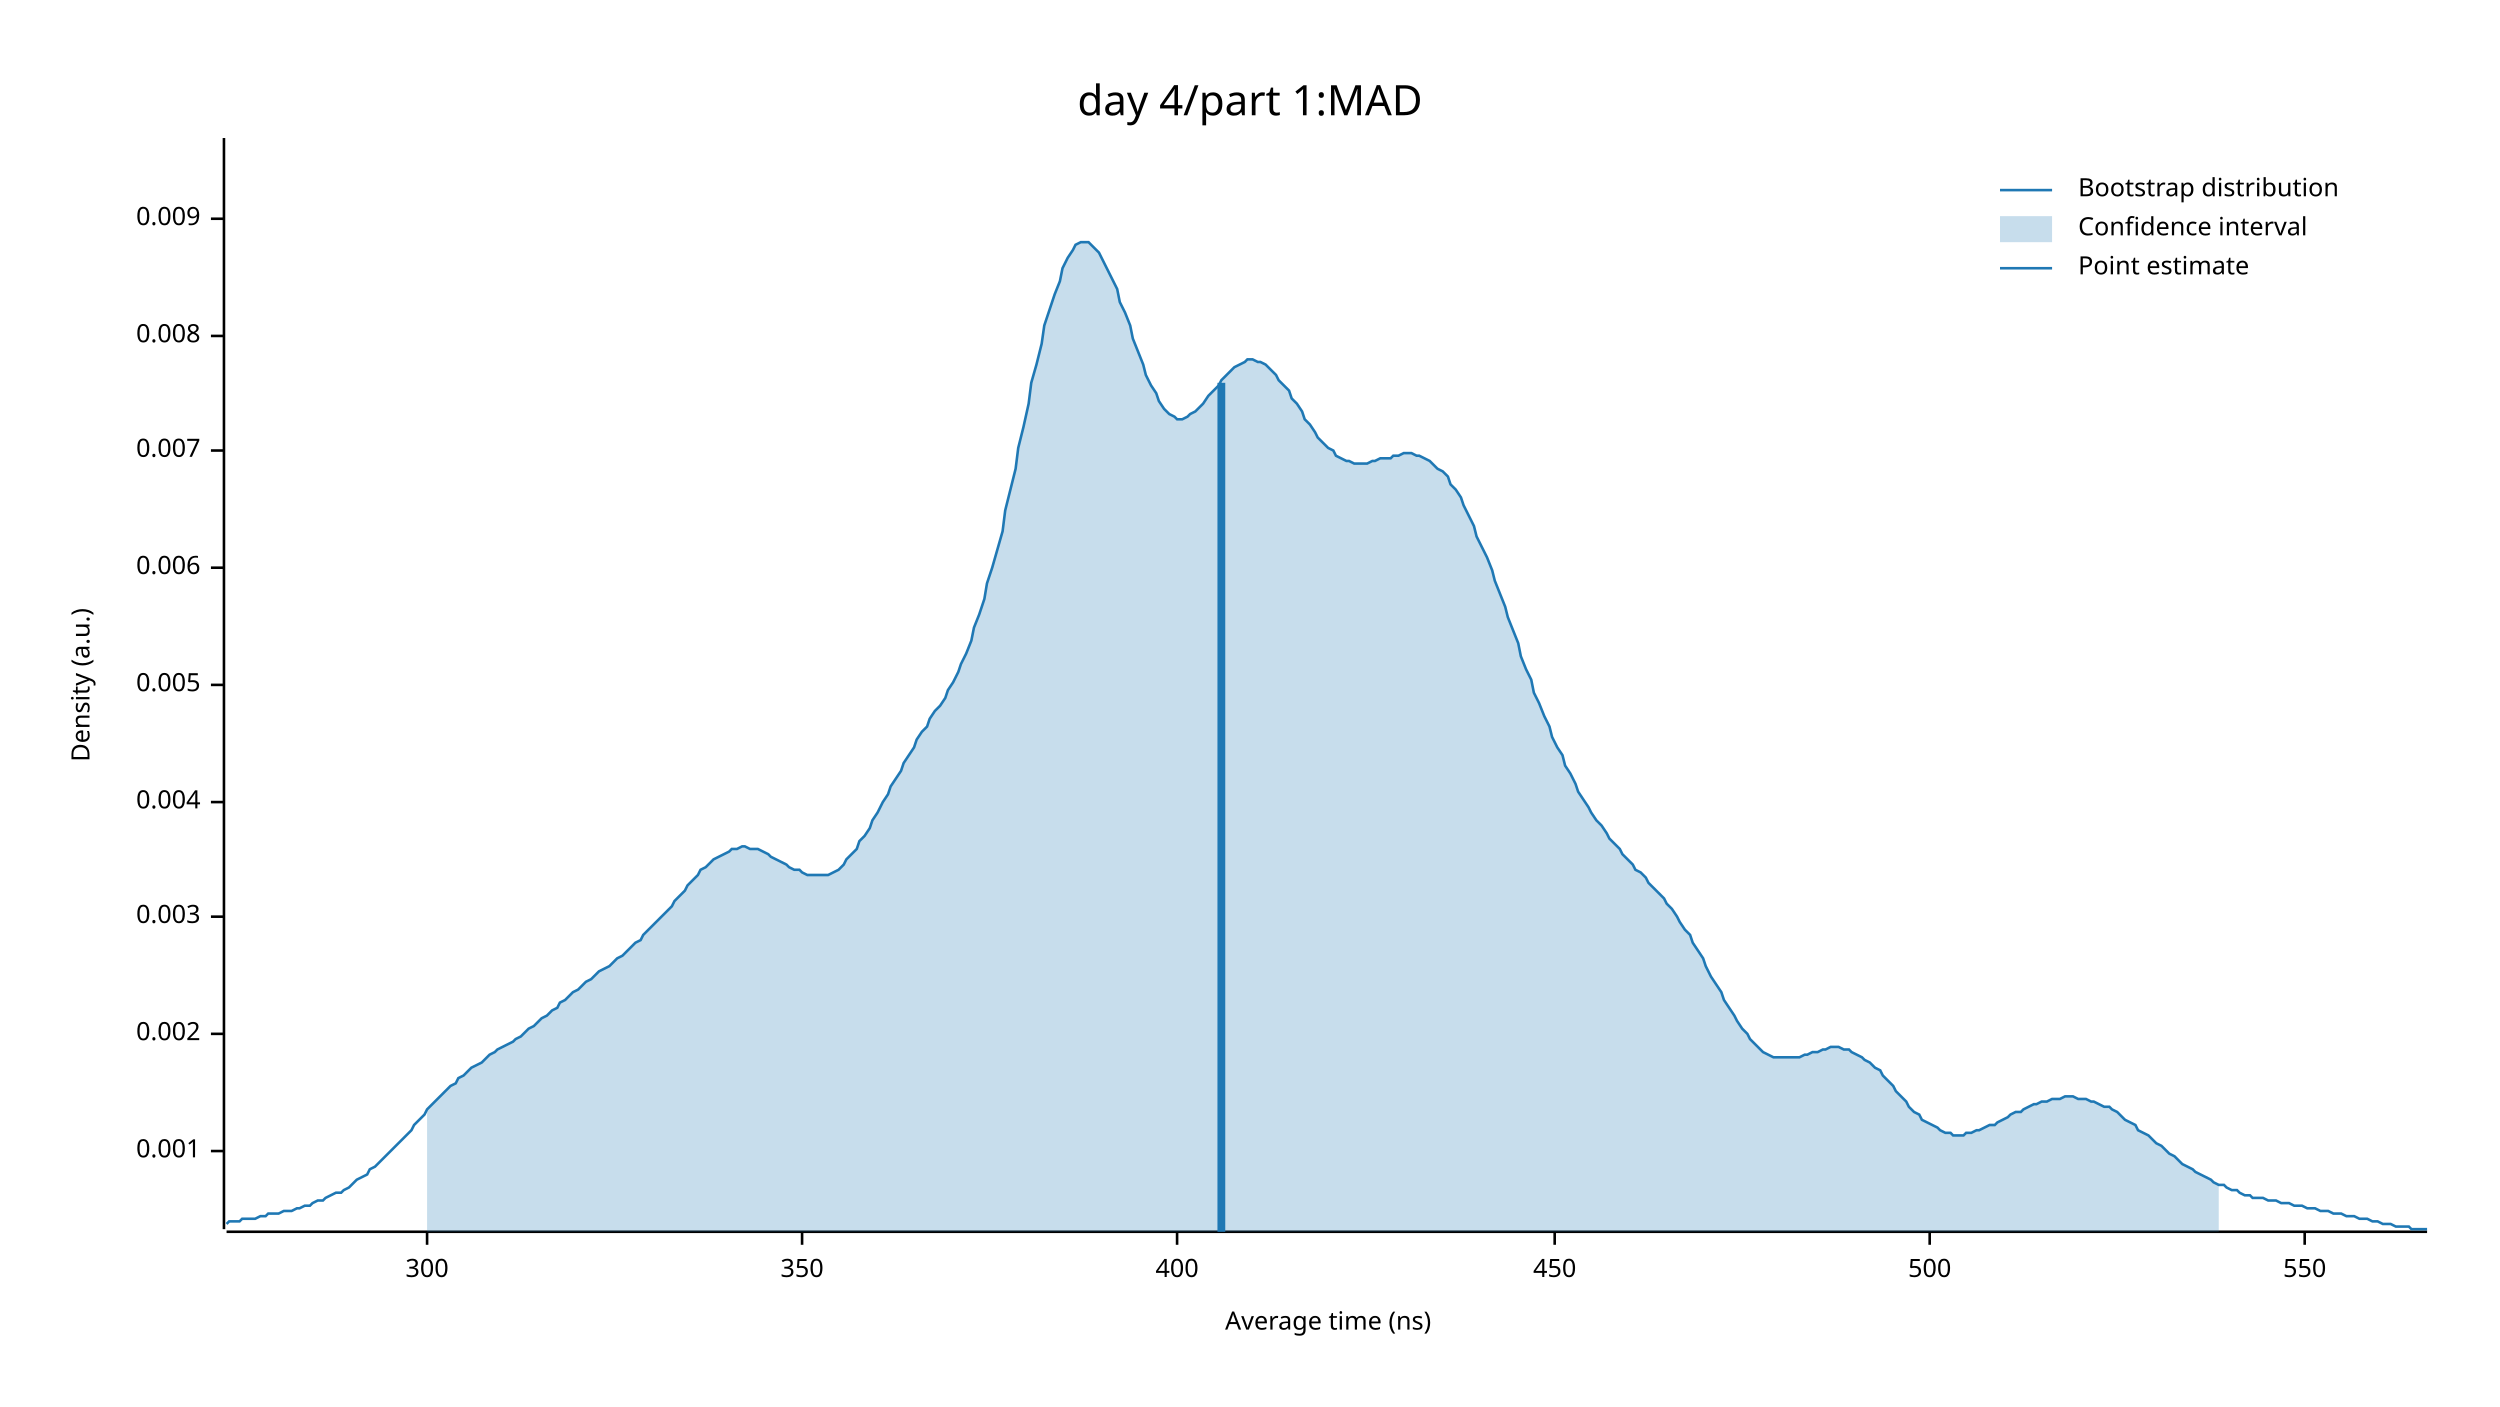
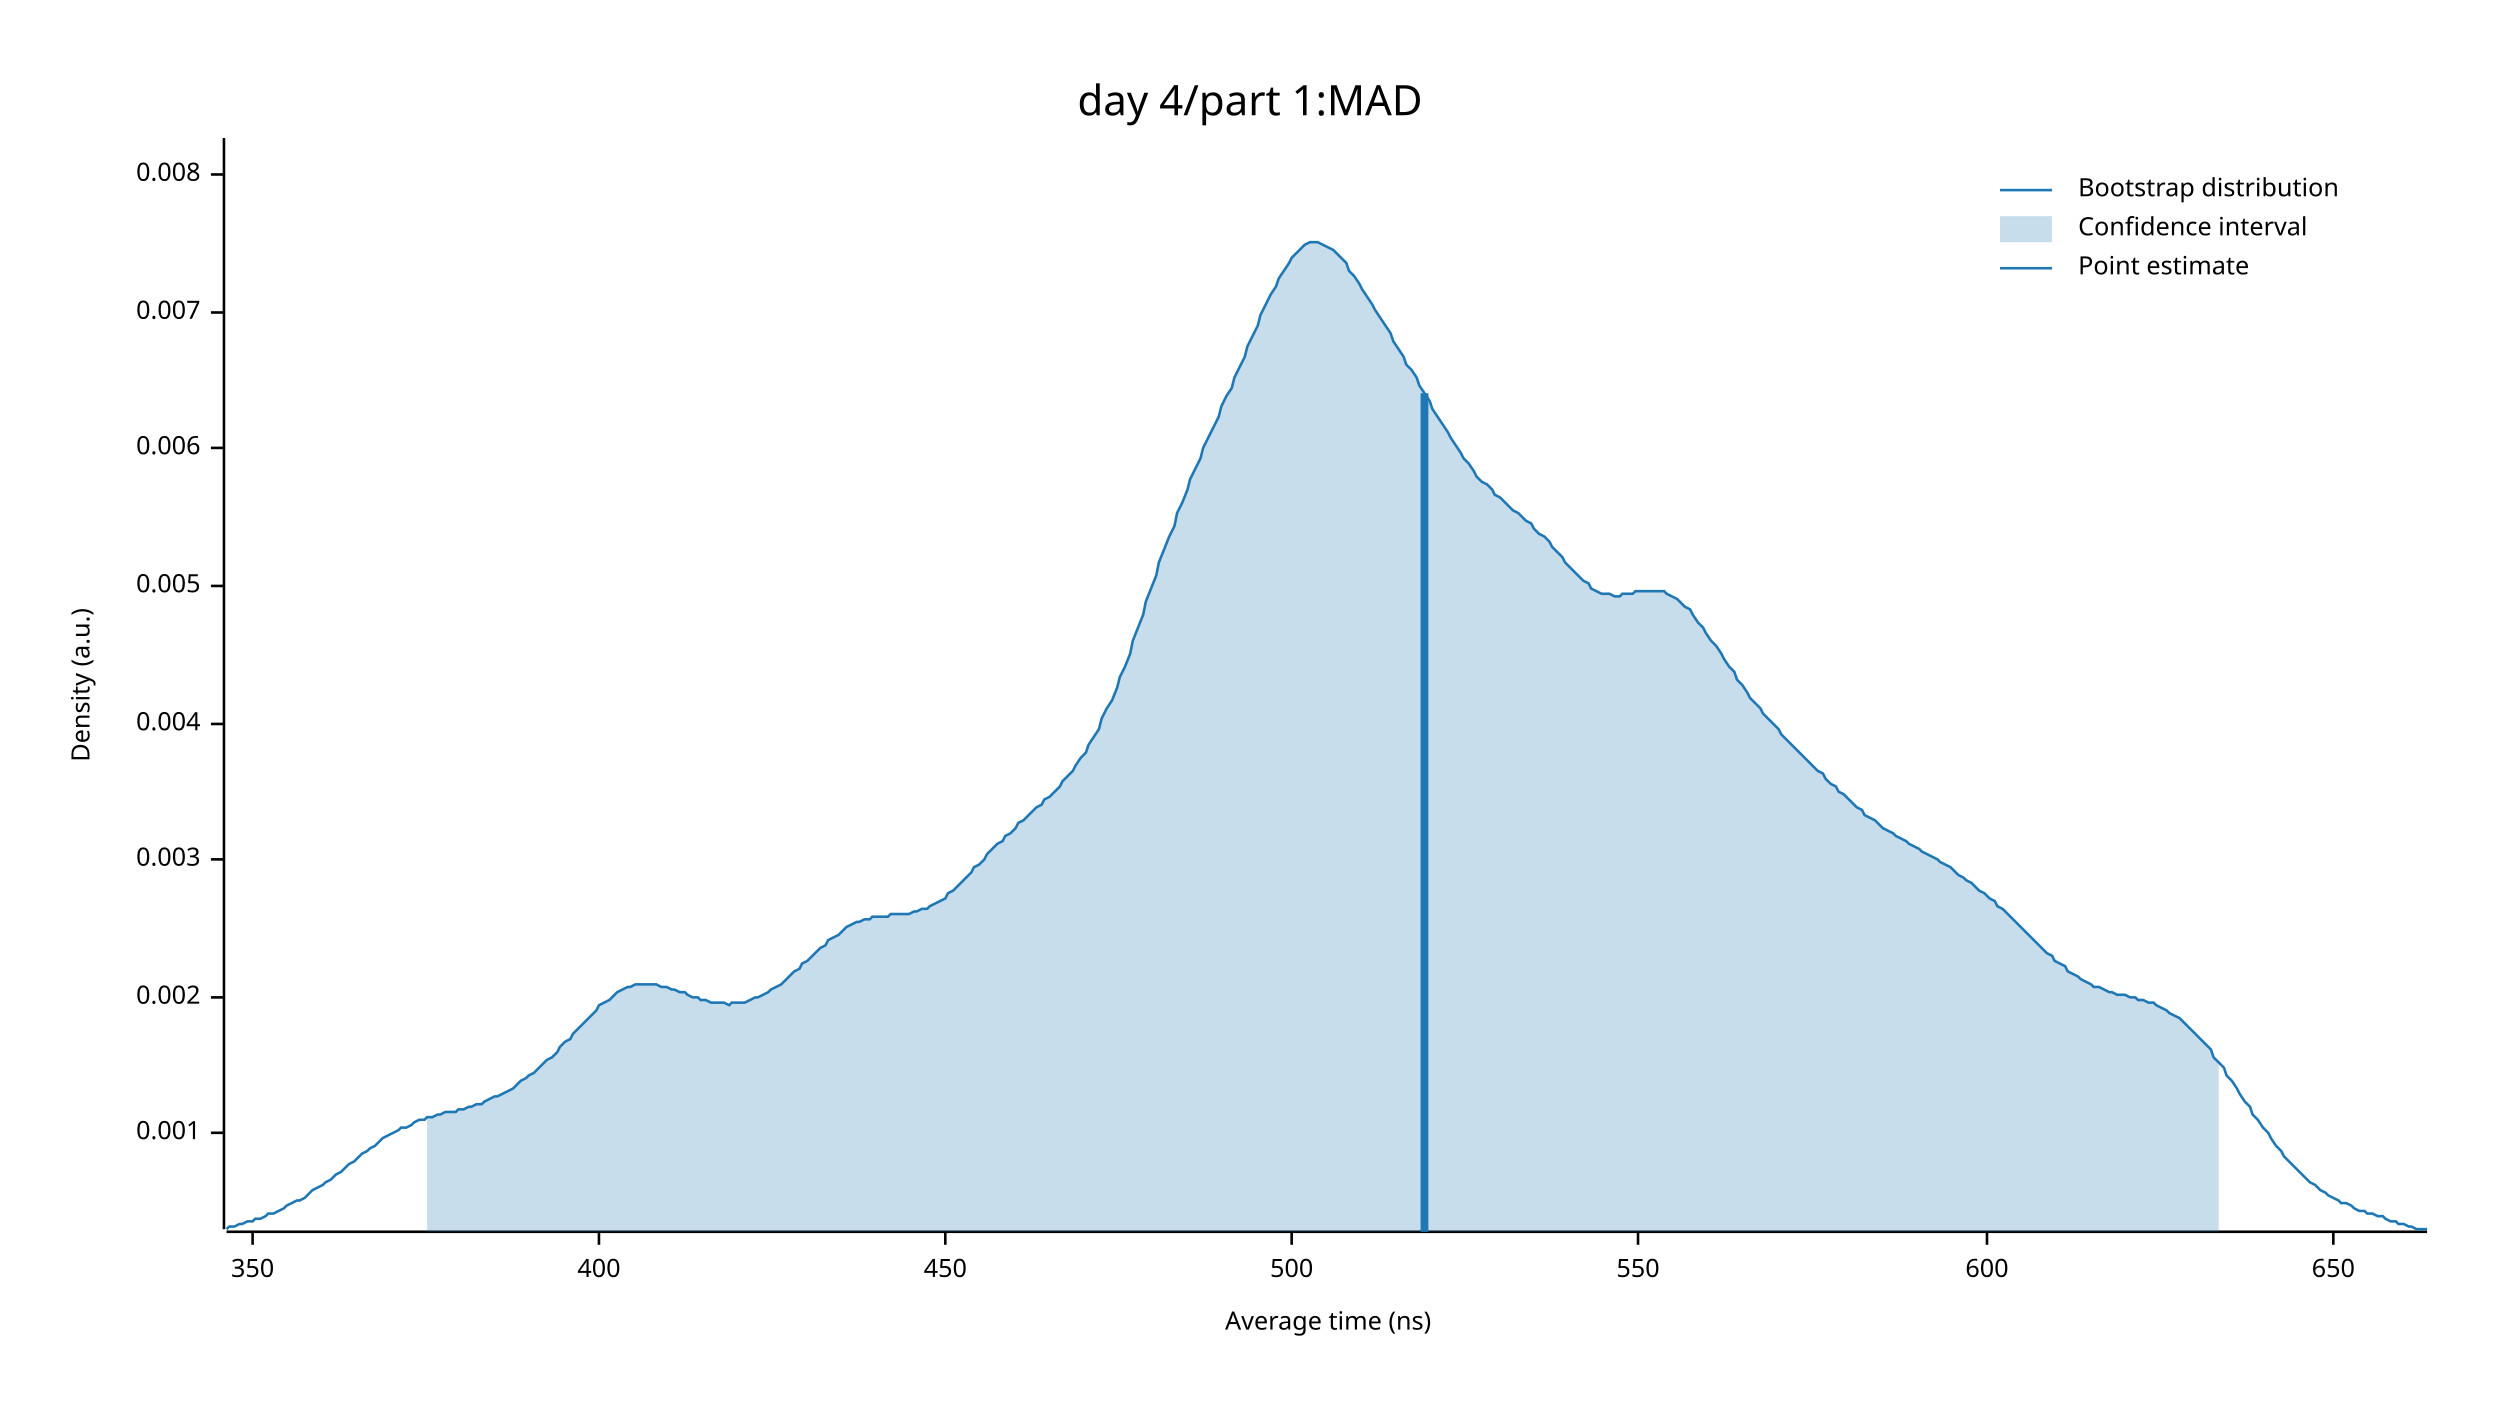
<svg xmlns="http://www.w3.org/2000/svg" width="960" height="540" viewBox="0 0 960 540">
  <text x="480" y="32" dy="0.76em" text-anchor="middle" font-family="sans-serif" font-size="16.129" opacity="1" fill="#000000">
day 4/part 1:MAD
</text>
  <text x="27" y="263" dy="0.76em" text-anchor="middle" font-family="sans-serif" font-size="9.677" opacity="1" fill="#000000" transform="rotate(270, 27, 263)">
Density (a.u.)
</text>
  <text x="510" y="513" dy="-0.5ex" text-anchor="middle" font-family="sans-serif" font-size="9.677" opacity="1" fill="#000000">
Average time (ns)
</text>
  <polyline fill="none" opacity="1" stroke="#000000" stroke-width="1" points="86,53 86,472 " />
-   <text x="77" y="442" dy="0.5ex" text-anchor="end" font-family="sans-serif" font-size="9.677" opacity="1" fill="#000000">
+   <text x="77" y="435" dy="0.5ex" text-anchor="end" font-family="sans-serif" font-size="9.677" opacity="1" fill="#000000">
0.001
</text>
-   <polyline fill="none" opacity="1" stroke="#000000" stroke-width="1" points="81,442 86,442 " />
-   <text x="77" y="397" dy="0.5ex" text-anchor="end" font-family="sans-serif" font-size="9.677" opacity="1" fill="#000000">
+   <polyline fill="none" opacity="1" stroke="#000000" stroke-width="1" points="81,435 86,435 " />
+   <text x="77" y="383" dy="0.5ex" text-anchor="end" font-family="sans-serif" font-size="9.677" opacity="1" fill="#000000">
0.002
</text>
-   <polyline fill="none" opacity="1" stroke="#000000" stroke-width="1" points="81,397 86,397 " />
-   <text x="77" y="352" dy="0.5ex" text-anchor="end" font-family="sans-serif" font-size="9.677" opacity="1" fill="#000000">
+   <polyline fill="none" opacity="1" stroke="#000000" stroke-width="1" points="81,383 86,383 " />
+   <text x="77" y="330" dy="0.5ex" text-anchor="end" font-family="sans-serif" font-size="9.677" opacity="1" fill="#000000">
0.003
</text>
-   <polyline fill="none" opacity="1" stroke="#000000" stroke-width="1" points="81,352 86,352 " />
-   <text x="77" y="308" dy="0.5ex" text-anchor="end" font-family="sans-serif" font-size="9.677" opacity="1" fill="#000000">
+   <polyline fill="none" opacity="1" stroke="#000000" stroke-width="1" points="81,330 86,330 " />
+   <text x="77" y="278" dy="0.5ex" text-anchor="end" font-family="sans-serif" font-size="9.677" opacity="1" fill="#000000">
0.004
</text>
-   <polyline fill="none" opacity="1" stroke="#000000" stroke-width="1" points="81,308 86,308 " />
-   <text x="77" y="263" dy="0.5ex" text-anchor="end" font-family="sans-serif" font-size="9.677" opacity="1" fill="#000000">
+   <polyline fill="none" opacity="1" stroke="#000000" stroke-width="1" points="81,278 86,278 " />
+   <text x="77" y="225" dy="0.5ex" text-anchor="end" font-family="sans-serif" font-size="9.677" opacity="1" fill="#000000">
0.005
</text>
-   <polyline fill="none" opacity="1" stroke="#000000" stroke-width="1" points="81,263 86,263 " />
-   <text x="77" y="218" dy="0.5ex" text-anchor="end" font-family="sans-serif" font-size="9.677" opacity="1" fill="#000000">
+   <polyline fill="none" opacity="1" stroke="#000000" stroke-width="1" points="81,225 86,225 " />
+   <text x="77" y="172" dy="0.5ex" text-anchor="end" font-family="sans-serif" font-size="9.677" opacity="1" fill="#000000">
0.006
</text>
-   <polyline fill="none" opacity="1" stroke="#000000" stroke-width="1" points="81,218 86,218 " />
-   <text x="77" y="173" dy="0.5ex" text-anchor="end" font-family="sans-serif" font-size="9.677" opacity="1" fill="#000000">
+   <polyline fill="none" opacity="1" stroke="#000000" stroke-width="1" points="81,172 86,172 " />
+   <text x="77" y="120" dy="0.5ex" text-anchor="end" font-family="sans-serif" font-size="9.677" opacity="1" fill="#000000">
0.007
</text>
-   <polyline fill="none" opacity="1" stroke="#000000" stroke-width="1" points="81,173 86,173 " />
-   <text x="77" y="129" dy="0.5ex" text-anchor="end" font-family="sans-serif" font-size="9.677" opacity="1" fill="#000000">
+   <polyline fill="none" opacity="1" stroke="#000000" stroke-width="1" points="81,120 86,120 " />
+   <text x="77" y="67" dy="0.5ex" text-anchor="end" font-family="sans-serif" font-size="9.677" opacity="1" fill="#000000">
0.008
</text>
-   <polyline fill="none" opacity="1" stroke="#000000" stroke-width="1" points="81,129 86,129 " />
-   <text x="77" y="84" dy="0.5ex" text-anchor="end" font-family="sans-serif" font-size="9.677" opacity="1" fill="#000000">
- 0.009
- </text>
-   <polyline fill="none" opacity="1" stroke="#000000" stroke-width="1" points="81,84 86,84 " />
+   <polyline fill="none" opacity="1" stroke="#000000" stroke-width="1" points="81,67 86,67 " />
  <polyline fill="none" opacity="1" stroke="#000000" stroke-width="1" points="87,473 932,473 " />
-   <text x="164" y="483" dy="0.76em" text-anchor="middle" font-family="sans-serif" font-size="9.677" opacity="1" fill="#000000">
- 300
- </text>
-   <polyline fill="none" opacity="1" stroke="#000000" stroke-width="1" points="164,473 164,478 " />
-   <text x="308" y="483" dy="0.76em" text-anchor="middle" font-family="sans-serif" font-size="9.677" opacity="1" fill="#000000">
+   <text x="97" y="483" dy="0.76em" text-anchor="middle" font-family="sans-serif" font-size="9.677" opacity="1" fill="#000000">
350
</text>
-   <polyline fill="none" opacity="1" stroke="#000000" stroke-width="1" points="308,473 308,478 " />
-   <text x="452" y="483" dy="0.76em" text-anchor="middle" font-family="sans-serif" font-size="9.677" opacity="1" fill="#000000">
+   <polyline fill="none" opacity="1" stroke="#000000" stroke-width="1" points="97,473 97,478 " />
+   <text x="230" y="483" dy="0.76em" text-anchor="middle" font-family="sans-serif" font-size="9.677" opacity="1" fill="#000000">
400
</text>
-   <polyline fill="none" opacity="1" stroke="#000000" stroke-width="1" points="452,473 452,478 " />
-   <text x="597" y="483" dy="0.76em" text-anchor="middle" font-family="sans-serif" font-size="9.677" opacity="1" fill="#000000">
+   <polyline fill="none" opacity="1" stroke="#000000" stroke-width="1" points="230,473 230,478 " />
+   <text x="363" y="483" dy="0.76em" text-anchor="middle" font-family="sans-serif" font-size="9.677" opacity="1" fill="#000000">
450
</text>
-   <polyline fill="none" opacity="1" stroke="#000000" stroke-width="1" points="597,473 597,478 " />
-   <text x="741" y="483" dy="0.76em" text-anchor="middle" font-family="sans-serif" font-size="9.677" opacity="1" fill="#000000">
+   <polyline fill="none" opacity="1" stroke="#000000" stroke-width="1" points="363,473 363,478 " />
+   <text x="496" y="483" dy="0.76em" text-anchor="middle" font-family="sans-serif" font-size="9.677" opacity="1" fill="#000000">
500
</text>
-   <polyline fill="none" opacity="1" stroke="#000000" stroke-width="1" points="741,473 741,478 " />
-   <text x="885" y="483" dy="0.76em" text-anchor="middle" font-family="sans-serif" font-size="9.677" opacity="1" fill="#000000">
+   <polyline fill="none" opacity="1" stroke="#000000" stroke-width="1" points="496,473 496,478 " />
+   <text x="629" y="483" dy="0.76em" text-anchor="middle" font-family="sans-serif" font-size="9.677" opacity="1" fill="#000000">
550
</text>
-   <polyline fill="none" opacity="1" stroke="#000000" stroke-width="1" points="885,473 885,478 " />
-   <polyline fill="none" opacity="1" stroke="#1F78B4" stroke-width="1" points="87,470 88,469 90,469 92,469 93,468 95,468 97,468 98,468 100,467 102,467 103,466 105,466 107,466 109,465 110,465 112,465 114,464 115,464 117,463 119,463 120,462 122,461 124,461 125,460 127,459 129,458 131,458 132,457 134,456 136,454 137,453 139,452 141,451 142,449 144,448 146,446 147,445 149,443 151,441 153,439 154,438 156,436 158,434 159,432 161,430 163,428 164,426 166,424 168,422 169,421 171,419 173,417 175,416 176,414 178,413 180,411 181,410 183,409 185,408 186,407 188,405 190,404 191,403 193,402 195,401 197,400 198,399 200,398 202,396 203,395 205,394 207,392 208,391 210,390 212,388 214,387 215,385 217,384 219,382 220,381 222,380 224,378 225,377 227,376 229,374 230,373 232,372 234,371 236,369 237,368 239,367 241,365 242,364 244,362 246,361 247,359 249,357 251,355 252,354 254,352 256,350 258,348 259,346 261,344 263,342 264,340 266,338 268,336 269,334 271,333 273,331 274,330 276,329 278,328 280,327 281,326 283,326 285,325 286,325 288,326 290,326 291,326 293,327 295,328 296,329 298,330 300,331 302,332 303,333 305,334 307,334 308,335 310,336 312,336 313,336 315,336 317,336 318,336 320,335 322,334 324,332 325,330 327,328 329,326 330,323 332,321 334,318 335,315 337,312 339,308 341,305 342,302 344,299 346,296 347,293 349,290 351,287 352,284 354,281 356,279 357,276 359,273 361,271 363,268 364,265 366,262 368,258 369,255 371,251 373,246 374,241 376,236 378,230 379,224 381,218 383,211 385,204 386,196 388,188 390,180 391,172 393,164 395,155 396,147 398,140 400,132 401,125 403,119 405,113 407,108 408,103 410,99 412,96 413,94 415,93 417,93 418,93 420,95 422,97 423,99 425,103 427,107 429,111 430,116 432,120 434,125 435,130 437,135 439,140 440,144 442,148 444,151 445,154 447,157 449,159 451,160 452,161 454,161 456,160 457,159 459,158 461,156 462,155 464,152 466,150 468,148 469,146 471,144 473,142 474,141 476,140 478,139 479,138 481,138 483,139 484,139 486,140 488,142 490,144 491,146 493,148 495,150 496,153 498,155 500,158 501,161 503,163 505,166 506,168 508,170 510,172 512,173 513,175 515,176 517,177 518,177 520,178 522,178 523,178 525,178 527,177 528,177 530,176 532,176 534,176 535,175 537,175 539,174 540,174 542,174 544,175 545,175 547,176 549,177 550,178 552,180 554,181 556,183 557,186 559,188 561,191 562,194 564,198 566,202 567,206 569,210 571,214 573,219 574,223 576,228 578,233 579,237 581,242 583,247 584,252 586,257 588,261 589,266 591,270 593,275 595,279 596,283 598,287 600,290 601,294 603,297 605,301 606,304 608,307 610,310 611,312 613,315 615,317 617,320 618,322 620,324 622,326 623,328 625,330 627,332 628,334 630,335 632,337 633,339 635,341 637,343 639,345 640,347 642,349 644,352 645,354 647,357 649,359 650,362 652,365 654,368 655,371 657,375 659,378 661,381 662,384 664,387 666,390 667,392 669,395 671,397 672,399 674,401 676,403 677,404 679,405 681,406 683,406 684,406 686,406 688,406 689,406 691,406 693,405 694,405 696,404 698,404 700,403 701,403 703,402 705,402 706,402 708,403 710,403 711,404 713,405 715,406 716,407 718,408 720,410 722,411 723,413 725,415 727,417 728,419 730,421 732,423 733,425 735,427 737,428 738,430 740,431 742,432 744,433 745,434 747,435 749,435 750,436 752,436 754,436 755,435 757,435 759,434 760,434 762,433 764,432 766,432 767,431 769,430 771,429 772,428 774,427 776,427 777,426 779,425 781,424 782,424 784,423 786,423 788,422 789,422 791,422 793,421 794,421 796,421 798,422 799,422 801,422 803,423 804,423 806,424 808,425 810,425 811,426 813,427 815,429 816,430 818,431 820,432 821,434 823,435 825,436 827,438 828,439 830,440 832,442 833,443 835,444 837,446 838,447 840,448 842,449 843,450 845,451 847,452 849,453 850,454 852,455 854,455 855,456 857,457 859,457 860,458 862,459 864,459 865,460 867,460 869,460 871,461 872,461 874,461 876,462 877,462 879,462 881,463 882,463 884,463 886,464 887,464 889,464 891,465 893,465 894,465 896,466 898,466 899,466 901,467 903,467 904,467 906,468 908,468 909,468 911,469 913,469 915,470 916,470 918,470 920,471 921,471 923,471 925,471 926,472 928,472 930,472 932,472 " />
-   <polygon opacity="0.25" fill="#1F78B4" points="164,426 166,424 168,422 169,421 171,419 173,417 175,416 176,414 178,413 180,411 181,410 183,409 185,408 186,407 188,405 190,404 191,403 193,402 195,401 197,400 198,399 200,398 202,396 203,395 205,394 207,392 208,391 210,390 212,388 214,387 215,385 217,384 219,382 220,381 222,380 224,378 225,377 227,376 229,374 230,373 232,372 234,371 236,369 237,368 239,367 241,365 242,364 244,362 246,361 247,359 249,357 251,355 252,354 254,352 256,350 258,348 259,346 261,344 263,342 264,340 266,338 268,336 269,334 271,333 273,331 274,330 276,329 278,328 280,327 281,326 283,326 285,325 286,325 288,326 290,326 291,326 293,327 295,328 296,329 298,330 300,331 302,332 303,333 305,334 307,334 308,335 310,336 312,336 313,336 315,336 317,336 318,336 320,335 322,334 324,332 325,330 327,328 329,326 330,323 332,321 334,318 335,315 337,312 339,308 341,305 342,302 344,299 346,296 347,293 349,290 351,287 352,284 354,281 356,279 357,276 359,273 361,271 363,268 364,265 366,262 368,258 369,255 371,251 373,246 374,241 376,236 378,230 379,224 381,218 383,211 385,204 386,196 388,188 390,180 391,172 393,164 395,155 396,147 398,140 400,132 401,125 403,119 405,113 407,108 408,103 410,99 412,96 413,94 415,93 417,93 418,93 420,95 422,97 423,99 425,103 427,107 429,111 430,116 432,120 434,125 435,130 437,135 439,140 440,144 442,148 444,151 445,154 447,157 449,159 451,160 452,161 454,161 456,160 457,159 459,158 461,156 462,155 464,152 466,150 468,148 469,146 471,144 473,142 474,141 476,140 478,139 479,138 481,138 483,139 484,139 486,140 488,142 490,144 491,146 493,148 495,150 496,153 498,155 500,158 501,161 503,163 505,166 506,168 508,170 510,172 512,173 513,175 515,176 517,177 518,177 520,178 522,178 523,178 525,178 527,177 528,177 530,176 532,176 534,176 535,175 537,175 539,174 540,174 542,174 544,175 545,175 547,176 549,177 550,178 552,180 554,181 556,183 557,186 559,188 561,191 562,194 564,198 566,202 567,206 569,210 571,214 573,219 574,223 576,228 578,233 579,237 581,242 583,247 584,252 586,257 588,261 589,266 591,270 593,275 595,279 596,283 598,287 600,290 601,294 603,297 605,301 606,304 608,307 610,310 611,312 613,315 615,317 617,320 618,322 620,324 622,326 623,328 625,330 627,332 628,334 630,335 632,337 633,339 635,341 637,343 639,345 640,347 642,349 644,352 645,354 647,357 649,359 650,362 652,365 654,368 655,371 657,375 659,378 661,381 662,384 664,387 666,390 667,392 669,395 671,397 672,399 674,401 676,403 677,404 679,405 681,406 683,406 684,406 686,406 688,406 689,406 691,406 693,405 694,405 696,404 698,404 700,403 701,403 703,402 705,402 706,402 708,403 710,403 711,404 713,405 715,406 716,407 718,408 720,410 722,411 723,413 725,415 727,417 728,419 730,421 732,423 733,425 735,427 737,428 738,430 740,431 742,432 744,433 745,434 747,435 749,435 750,436 752,436 754,436 755,435 757,435 759,434 760,434 762,433 764,432 766,432 767,431 769,430 771,429 772,428 774,427 776,427 777,426 779,425 781,424 782,424 784,423 786,423 788,422 789,422 791,422 793,421 794,421 796,421 798,422 799,422 801,422 803,423 804,423 806,424 808,425 810,425 811,426 813,427 815,429 816,430 818,431 820,432 821,434 823,435 825,436 827,438 828,439 830,440 832,442 833,443 835,444 837,446 838,447 840,448 842,449 843,450 845,451 847,452 849,453 850,454 852,455 852,473 164,473 " />
-   <polyline fill="none" opacity="1" stroke="#1F78B4" stroke-width="3" points="469,473 469,147 " />
+   <polyline fill="none" opacity="1" stroke="#000000" stroke-width="1" points="629,473 629,478 " />
+   <text x="763" y="483" dy="0.76em" text-anchor="middle" font-family="sans-serif" font-size="9.677" opacity="1" fill="#000000">
+ 600
+ </text>
+   <polyline fill="none" opacity="1" stroke="#000000" stroke-width="1" points="763,473 763,478 " />
+   <text x="896" y="483" dy="0.76em" text-anchor="middle" font-family="sans-serif" font-size="9.677" opacity="1" fill="#000000">
+ 650
+ </text>
+   <polyline fill="none" opacity="1" stroke="#000000" stroke-width="1" points="896,473 896,478 " />
+   <polyline fill="none" opacity="1" stroke="#1F78B4" stroke-width="1" points="87,472 88,471 90,471 92,470 93,470 95,469 97,469 98,468 100,468 102,467 103,466 105,466 107,465 109,464 110,463 112,462 114,461 115,461 117,460 119,458 120,457 122,456 124,455 125,454 127,453 129,451 131,450 132,449 134,447 136,446 137,445 139,443 141,442 142,441 144,440 146,438 147,437 149,436 151,435 153,434 154,433 156,433 158,432 159,431 161,430 163,430 164,429 166,429 168,428 169,428 171,427 173,427 175,427 176,426 178,426 180,425 181,425 183,424 185,424 186,423 188,422 190,421 191,421 193,420 195,419 197,418 198,417 200,415 202,414 203,413 205,412 207,410 208,409 210,407 212,406 214,404 215,402 217,400 219,399 220,397 222,395 224,393 225,392 227,390 229,388 230,386 232,385 234,384 236,382 237,381 239,380 241,379 242,379 244,378 246,378 247,378 249,378 251,378 252,378 254,379 256,379 258,380 259,380 261,381 263,381 264,382 266,383 268,383 269,384 271,384 273,385 274,385 276,385 278,385 280,386 281,385 283,385 285,385 286,385 288,384 290,383 291,383 293,382 295,381 296,380 298,379 300,378 302,376 303,375 305,373 307,372 308,370 310,369 312,367 313,366 315,364 317,363 318,361 320,360 322,359 324,357 325,356 327,355 329,354 330,354 332,353 334,353 335,352 337,352 339,352 341,352 342,351 344,351 346,351 347,351 349,351 351,350 352,350 354,349 356,349 357,348 359,347 361,346 363,345 364,343 366,342 368,340 369,339 371,337 373,335 374,333 376,332 378,330 379,328 381,326 383,324 385,323 386,321 388,320 390,318 391,316 393,315 395,313 396,312 398,310 400,309 401,307 403,306 405,304 407,302 408,300 410,298 412,296 413,294 415,291 417,289 418,286 420,283 422,280 423,276 425,272 427,269 429,264 430,260 432,256 434,251 435,246 437,241 439,236 440,231 442,226 444,221 445,216 447,211 449,206 451,202 452,197 454,193 456,188 457,184 459,180 461,176 462,172 464,168 466,164 468,160 469,156 471,152 473,149 474,145 476,141 478,137 479,133 481,129 483,125 484,121 486,117 488,113 490,110 491,107 493,104 495,101 496,99 498,97 500,95 501,94 503,93 505,93 506,93 508,94 510,95 512,96 513,97 515,99 517,101 518,104 520,106 522,109 523,111 525,114 527,117 528,119 530,122 532,125 534,128 535,131 537,134 539,137 540,140 542,142 544,145 545,148 547,151 549,154 550,157 552,160 554,163 556,166 557,168 559,171 561,174 562,176 564,178 566,181 567,183 569,185 571,186 573,188 574,190 576,191 578,193 579,194 581,196 583,197 584,198 586,200 588,201 589,203 591,205 593,206 595,208 596,210 598,212 600,214 601,216 603,218 605,220 606,221 608,223 610,224 611,226 613,227 615,228 617,228 618,228 620,229 622,229 623,228 625,228 627,228 628,227 630,227 632,227 633,227 635,227 637,227 639,227 640,228 642,229 644,230 645,231 647,233 649,234 650,236 652,239 654,241 655,243 657,246 659,248 661,251 662,253 664,256 666,258 667,261 669,263 671,266 672,268 674,270 676,272 677,274 679,276 681,278 683,280 684,282 686,284 688,286 689,287 691,289 693,291 694,292 696,294 698,296 700,297 701,299 703,301 705,302 706,304 708,305 710,307 711,308 713,310 715,311 716,313 718,314 720,315 722,317 723,318 725,319 727,320 728,321 730,322 732,323 733,324 735,325 737,326 738,327 740,328 742,329 744,330 745,331 747,332 749,333 750,334 752,336 754,337 755,338 757,339 759,341 760,342 762,343 764,345 766,346 767,348 769,349 771,351 772,352 774,354 776,356 777,357 779,359 781,361 782,362 784,364 786,366 788,367 789,369 791,370 793,371 794,373 796,374 798,375 799,376 801,377 803,378 804,379 806,379 808,380 810,381 811,381 813,382 815,382 816,382 818,383 820,383 821,384 823,384 825,385 827,385 828,386 830,387 832,388 833,389 835,390 837,391 838,392 840,394 842,396 843,397 845,399 847,401 849,403 850,406 852,408 854,410 855,413 857,415 859,418 860,420 862,423 864,425 865,428 867,430 869,433 871,435 872,437 874,440 876,442 877,444 879,446 881,448 882,449 884,451 886,453 887,454 889,455 891,457 893,458 894,459 896,460 898,461 899,462 901,462 903,463 904,464 906,465 908,465 909,466 911,466 913,467 915,467 916,468 918,469 920,469 921,470 923,470 925,471 926,471 928,472 930,472 932,472 " />
+   <polygon opacity="0.25" fill="#1F78B4" points="164,429 166,429 168,428 169,428 171,427 173,427 175,427 176,426 178,426 180,425 181,425 183,424 185,424 186,423 188,422 190,421 191,421 193,420 195,419 197,418 198,417 200,415 202,414 203,413 205,412 207,410 208,409 210,407 212,406 214,404 215,402 217,400 219,399 220,397 222,395 224,393 225,392 227,390 229,388 230,386 232,385 234,384 236,382 237,381 239,380 241,379 242,379 244,378 246,378 247,378 249,378 251,378 252,378 254,379 256,379 258,380 259,380 261,381 263,381 264,382 266,383 268,383 269,384 271,384 273,385 274,385 276,385 278,385 280,386 281,385 283,385 285,385 286,385 288,384 290,383 291,383 293,382 295,381 296,380 298,379 300,378 302,376 303,375 305,373 307,372 308,370 310,369 312,367 313,366 315,364 317,363 318,361 320,360 322,359 324,357 325,356 327,355 329,354 330,354 332,353 334,353 335,352 337,352 339,352 341,352 342,351 344,351 346,351 347,351 349,351 351,350 352,350 354,349 356,349 357,348 359,347 361,346 363,345 364,343 366,342 368,340 369,339 371,337 373,335 374,333 376,332 378,330 379,328 381,326 383,324 385,323 386,321 388,320 390,318 391,316 393,315 395,313 396,312 398,310 400,309 401,307 403,306 405,304 407,302 408,300 410,298 412,296 413,294 415,291 417,289 418,286 420,283 422,280 423,276 425,272 427,269 429,264 430,260 432,256 434,251 435,246 437,241 439,236 440,231 442,226 444,221 445,216 447,211 449,206 451,202 452,197 454,193 456,188 457,184 459,180 461,176 462,172 464,168 466,164 468,160 469,156 471,152 473,149 474,145 476,141 478,137 479,133 481,129 483,125 484,121 486,117 488,113 490,110 491,107 493,104 495,101 496,99 498,97 500,95 501,94 503,93 505,93 506,93 508,94 510,95 512,96 513,97 515,99 517,101 518,104 520,106 522,109 523,111 525,114 527,117 528,119 530,122 532,125 534,128 535,131 537,134 539,137 540,140 542,142 544,145 545,148 547,151 549,154 550,157 552,160 554,163 556,166 557,168 559,171 561,174 562,176 564,178 566,181 567,183 569,185 571,186 573,188 574,190 576,191 578,193 579,194 581,196 583,197 584,198 586,200 588,201 589,203 591,205 593,206 595,208 596,210 598,212 600,214 601,216 603,218 605,220 606,221 608,223 610,224 611,226 613,227 615,228 617,228 618,228 620,229 622,229 623,228 625,228 627,228 628,227 630,227 632,227 633,227 635,227 637,227 639,227 640,228 642,229 644,230 645,231 647,233 649,234 650,236 652,239 654,241 655,243 657,246 659,248 661,251 662,253 664,256 666,258 667,261 669,263 671,266 672,268 674,270 676,272 677,274 679,276 681,278 683,280 684,282 686,284 688,286 689,287 691,289 693,291 694,292 696,294 698,296 700,297 701,299 703,301 705,302 706,304 708,305 710,307 711,308 713,310 715,311 716,313 718,314 720,315 722,317 723,318 725,319 727,320 728,321 730,322 732,323 733,324 735,325 737,326 738,327 740,328 742,329 744,330 745,331 747,332 749,333 750,334 752,336 754,337 755,338 757,339 759,341 760,342 762,343 764,345 766,346 767,348 769,349 771,351 772,352 774,354 776,356 777,357 779,359 781,361 782,362 784,364 786,366 788,367 789,369 791,370 793,371 794,373 796,374 798,375 799,376 801,377 803,378 804,379 806,379 808,380 810,381 811,381 813,382 815,382 816,382 818,383 820,383 821,384 823,384 825,385 827,385 828,386 830,387 832,388 833,389 835,390 837,391 838,392 840,394 842,396 843,397 845,399 847,401 849,403 850,406 852,408 852,473 164,473 " />
+   <polyline fill="none" opacity="1" stroke="#1F78B4" stroke-width="3" points="547,473 547,151 " />
  <text x="798" y="68" dy="0.76em" text-anchor="start" font-family="sans-serif" font-size="9.677" opacity="1" fill="#000000">
Bootstrap distribution
</text>
  <text x="798" y="83" dy="0.76em" text-anchor="start" font-family="sans-serif" font-size="9.677" opacity="1" fill="#000000">
Confidence interval
</text>
  <text x="798" y="98" dy="0.76em" text-anchor="start" font-family="sans-serif" font-size="9.677" opacity="1" fill="#000000">
Point estimate
</text>
  <polyline fill="none" opacity="1" stroke="#1F78B4" stroke-width="1" points="768,73 788,73 " />
  <rect x="768" y="83" width="20" height="10" opacity="0.25" fill="#1F78B4" stroke="none" />
  <polyline fill="none" opacity="1" stroke="#1F78B4" stroke-width="1" points="768,103 788,103 " />
</svg>
